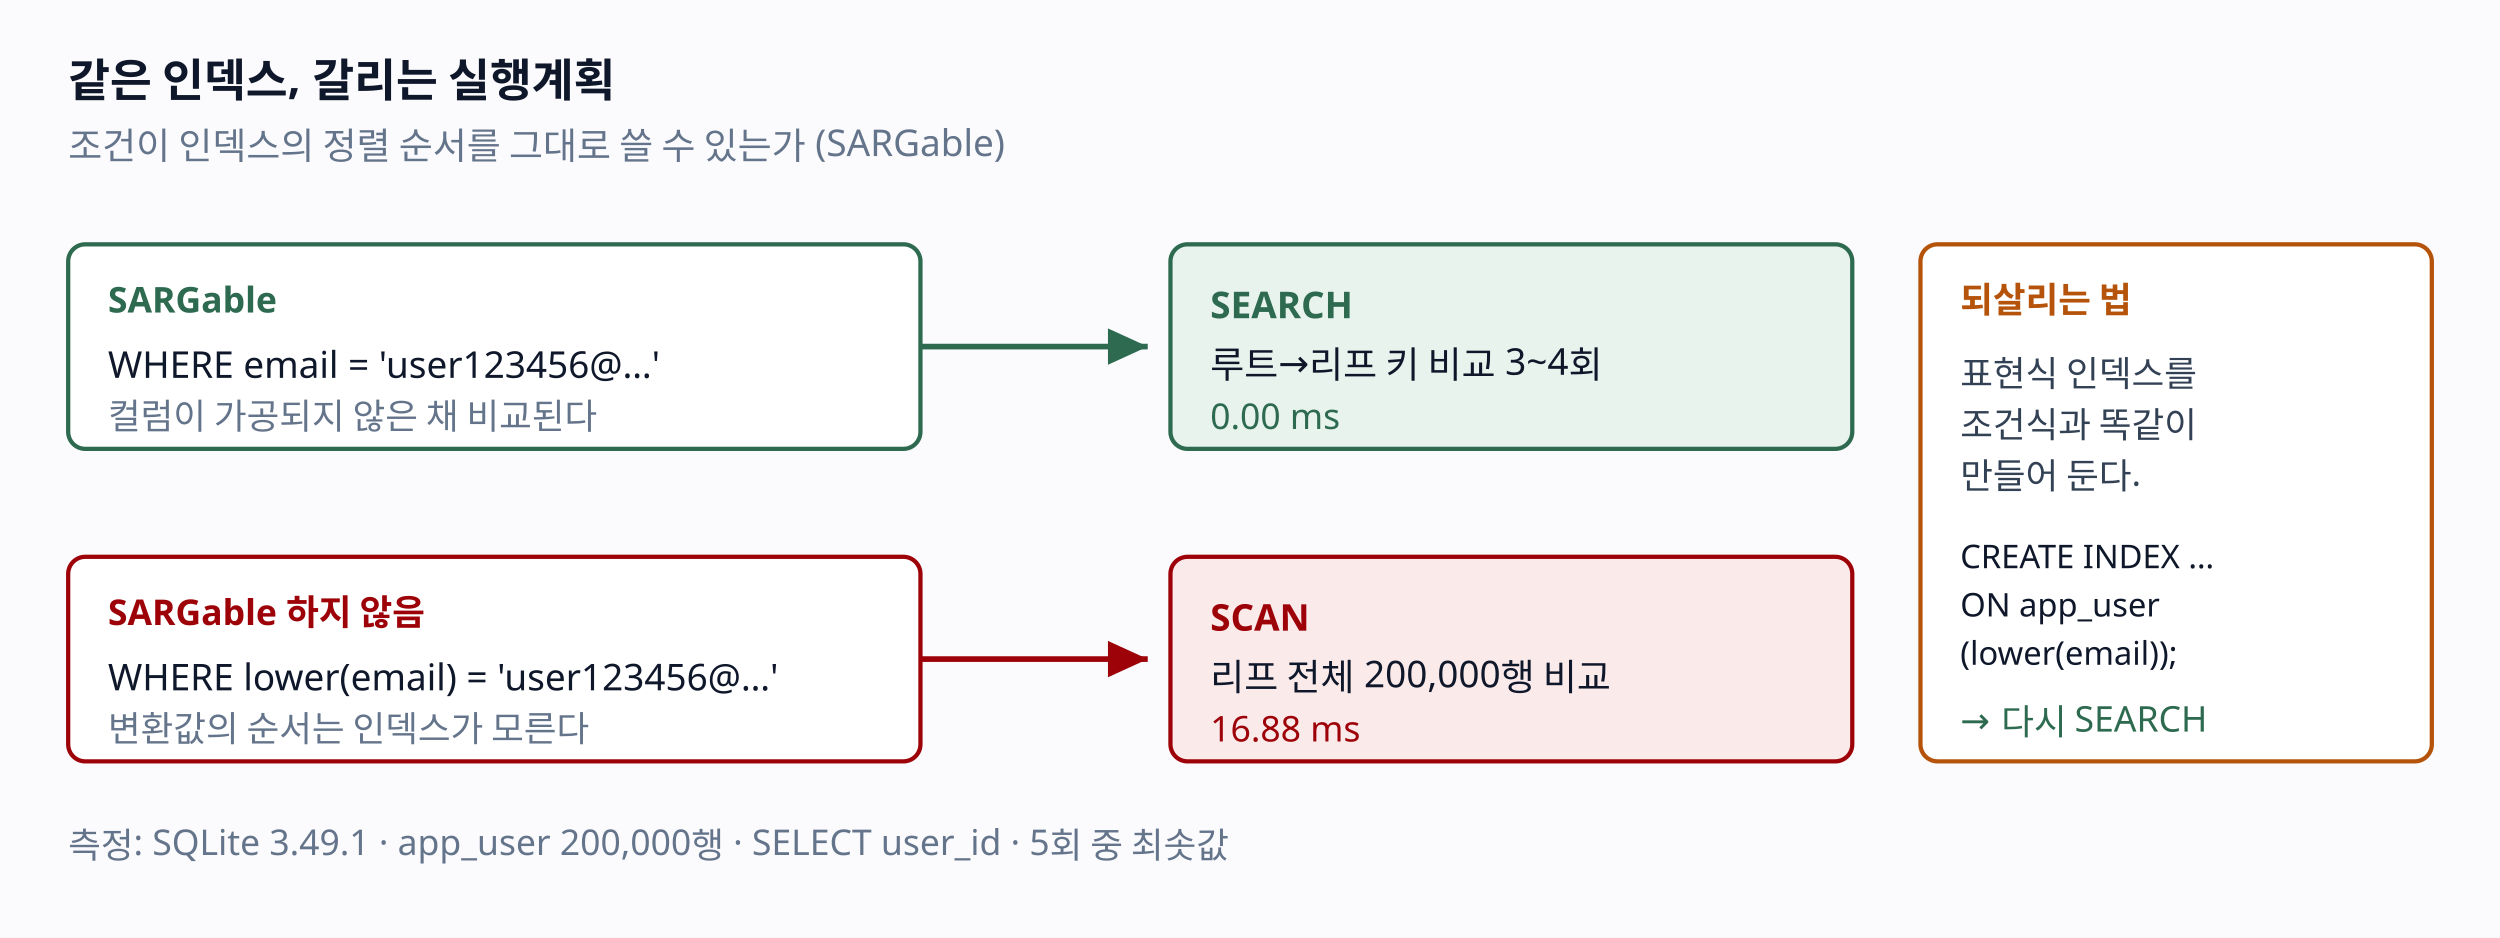
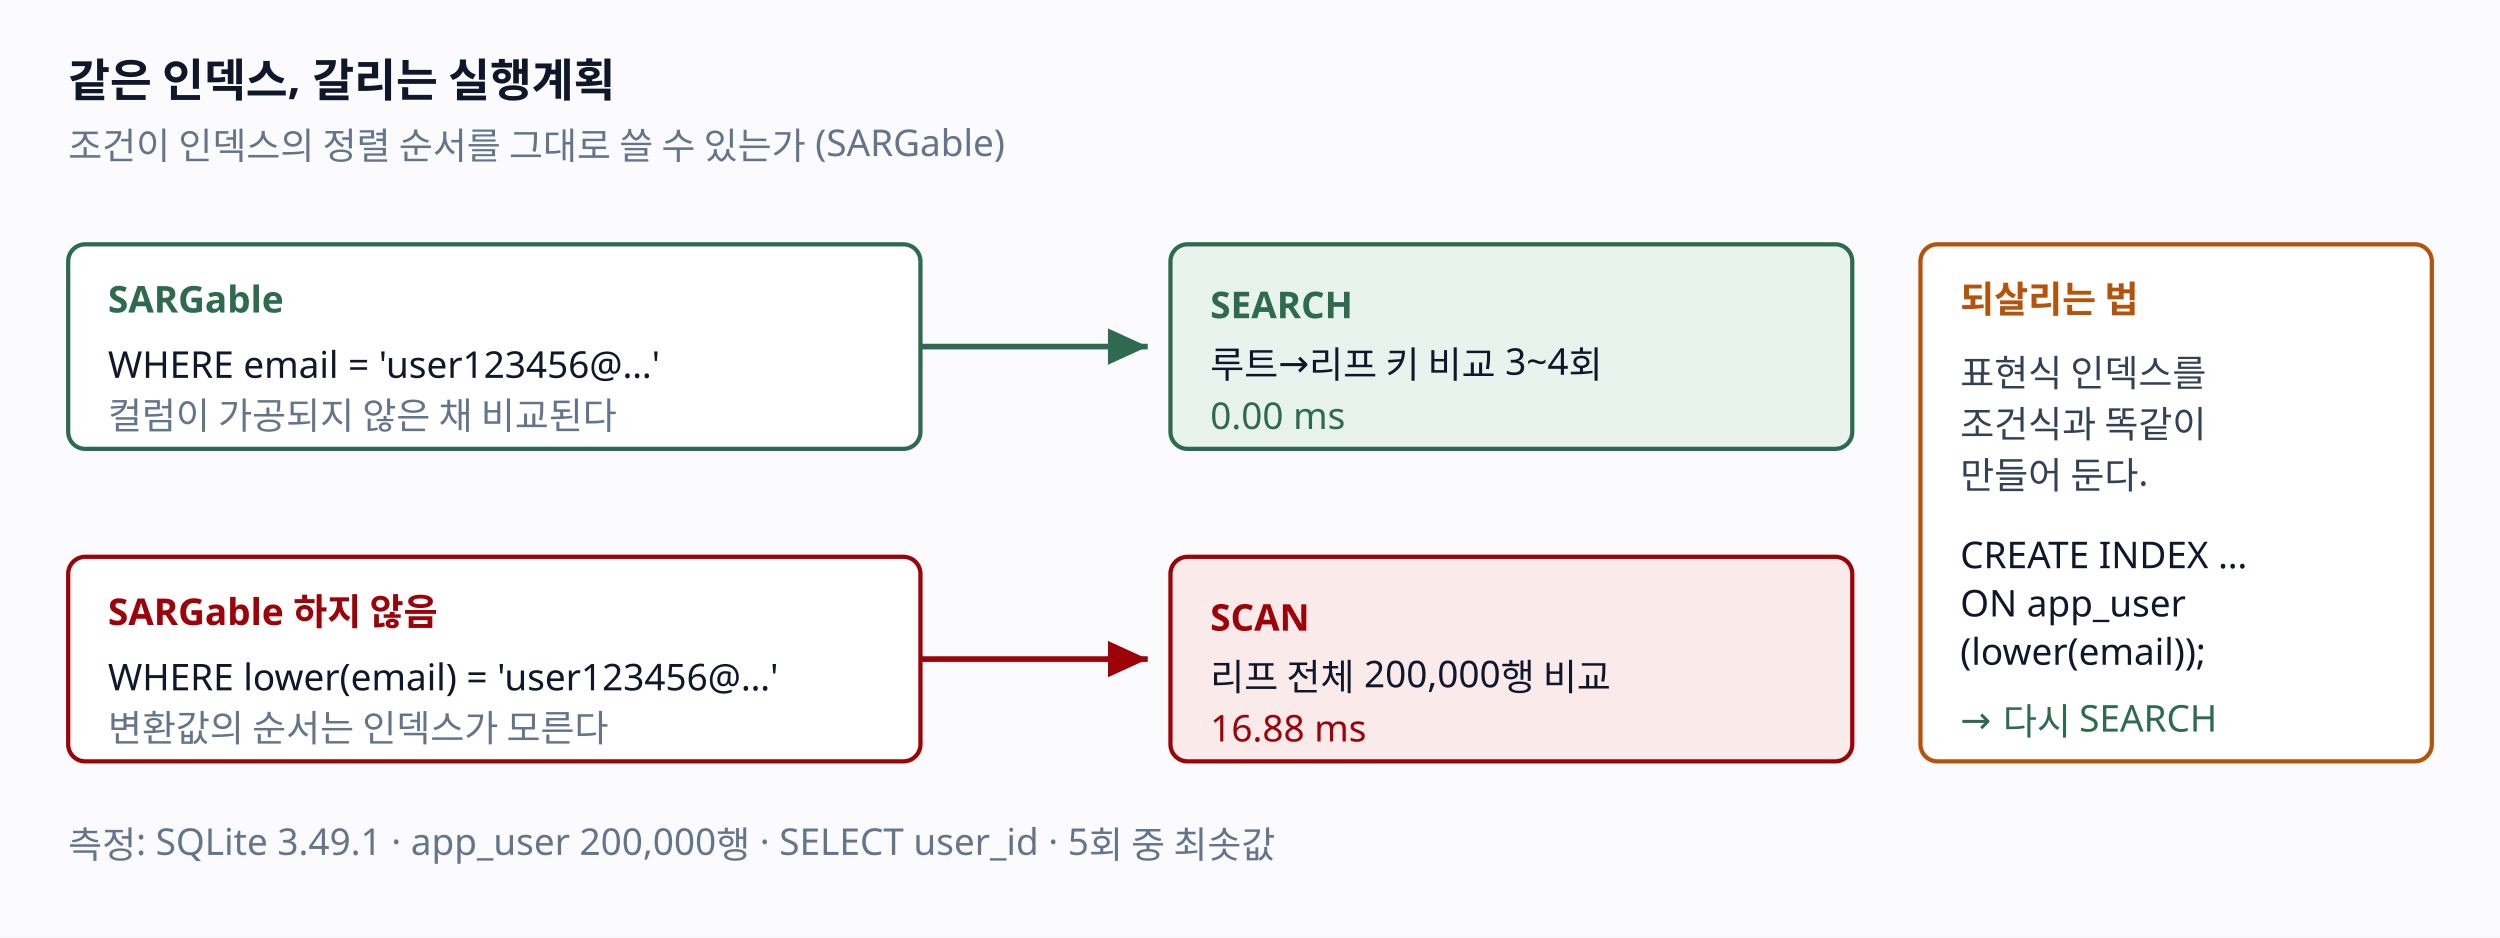
<svg xmlns="http://www.w3.org/2000/svg" viewBox="0 0 880 330" width="880" height="330" font-family="'Segoe UI', 'Malgun Gothic', sans-serif">
  <rect width="880" height="330" fill="#fbfbfd" />
  <text x="24" y="34" font-size="16" font-weight="600" fill="#0f172a">같은 인덱스, 갈리는 실행계획</text>
  <text x="24" y="56" font-size="13" fill="#64748b">조건이 인덱스의 정렬 순서를 그대로 쓸 수 있는가 (SARGable)</text>
  <defs>
    <marker id="a1" markerWidth="9" markerHeight="9" refX="7" refY="3.2" orient="auto">
      <path d="M0,0 L7,3.2 L0,6.4 z" fill="#2d6a4f" />
    </marker>
    <marker id="a2" markerWidth="9" markerHeight="9" refX="7" refY="3.2" orient="auto">
      <path d="M0,0 L7,3.2 L0,6.4 z" fill="#9d0208" />
    </marker>
  </defs>
  <rect x="24" y="86" width="300" height="72" rx="6" fill="#ffffff" stroke="#2d6a4f" stroke-width="1.5" />
-   <text x="38" y="110" font-size="12.5" font-weight="600" fill="#2d6a4f">SARGable</text>
+   <text x="38" y="110" font-size="13" font-weight="600" fill="#2d6a4f">SARGable</text>
  <text x="38" y="133" font-size="13" fill="#0f172a">WHERE email = 'user123456@…'</text>
-   <text x="38" y="151" font-size="12.5" fill="#64748b">컬럼이 가공되지 않은 채 비교된다</text>
+   <text x="38" y="151" font-size="13" fill="#64748b">컬럼이 가공되지 않은 채 비교된다</text>
  <path d="M324,122 L404,122" stroke="#2d6a4f" stroke-width="2" marker-end="url(#a1)" />
  <rect x="412" y="86" width="240" height="72" rx="6" fill="#e8f3ed" stroke="#2d6a4f" stroke-width="1.5" />
  <text x="426" y="112" font-size="13" font-weight="600" fill="#2d6a4f">SEARCH</text>
  <text x="426" y="133" font-size="13" fill="#0f172a">루트→리프 키 비교 3~4회</text>
-   <text x="426" y="151" font-size="12.5" fill="#2d6a4f">0.00 ms</text>
+   <text x="426" y="151" font-size="13" fill="#2d6a4f">0.00 ms</text>
  <rect x="24" y="196" width="300" height="72" rx="6" fill="#ffffff" stroke="#9d0208" stroke-width="1.5" />
-   <text x="38" y="220" font-size="12.5" font-weight="600" fill="#9d0208">SARGable 하지 않음</text>
+   <text x="38" y="220" font-size="13" font-weight="600" fill="#9d0208">SARGable 하지 않음</text>
  <text x="38" y="243" font-size="13" fill="#0f172a">WHERE lower(email) = 'user123456@…'</text>
-   <text x="38" y="261" font-size="12.5" fill="#64748b">변환값의 순서는 인덱스가 모른다</text>
+   <text x="38" y="261" font-size="13" fill="#64748b">변환값의 순서는 인덱스가 모른다</text>
  <path d="M324,232 L404,232" stroke="#9d0208" stroke-width="2" marker-end="url(#a2)" />
  <rect x="412" y="196" width="240" height="72" rx="6" fill="#fbeaea" stroke="#9d0208" stroke-width="1.5" />
  <text x="426" y="222" font-size="13" font-weight="600" fill="#9d0208">SCAN</text>
  <text x="426" y="243" font-size="13" fill="#0f172a">리프 전체 200,000행 비교</text>
-   <text x="426" y="261" font-size="12.5" fill="#9d0208">16.88 ms</text>
+   <text x="426" y="261" font-size="13" fill="#9d0208">16.88 ms</text>
  <rect x="676" y="86" width="180" height="182" rx="6" fill="#ffffff" stroke="#b45309" stroke-width="1.5" />
-   <text x="690" y="110" font-size="12.5" font-weight="600" fill="#b45309">되살리는 법</text>
-   <text x="690" y="136" font-size="12.5" fill="#334155">표현식 인덱스를</text>
-   <text x="690" y="154" font-size="12.5" fill="#334155">조건식과 똑같이</text>
-   <text x="690" y="172" font-size="12.5" fill="#334155">만들어 둔다.</text>
-   <text x="690" y="200" font-size="11.5" fill="#0f172a">CREATE INDEX …</text>
-   <text x="690" y="217" font-size="11.5" fill="#0f172a">ON app_user</text>
-   <text x="690" y="234" font-size="11.5" fill="#0f172a">(lower(email));</text>
-   <text x="690" y="258" font-size="12.5" fill="#2d6a4f">→ 다시 SEARCH</text>
-   <text x="24" y="302" font-size="12.5" fill="#64748b">측정: SQLite 3.49.1 · app_user 200,000행 · SELECT user_id · 5회 중 최솟값</text>
+   <text x="690" y="110" font-size="13" font-weight="600" fill="#b45309">되살리는 법</text>
+   <text x="690" y="136" font-size="13" fill="#334155">표현식 인덱스를</text>
+   <text x="690" y="154" font-size="13" fill="#334155">조건식과 똑같이</text>
+   <text x="690" y="172" font-size="13" fill="#334155">만들어 둔다.</text>
+   <text x="690" y="200" font-size="13" fill="#0f172a">CREATE INDEX …</text>
+   <text x="690" y="217" font-size="13" fill="#0f172a">ON app_user</text>
+   <text x="690" y="234" font-size="13" fill="#0f172a">(lower(email));</text>
+   <text x="690" y="258" font-size="13" fill="#2d6a4f">→ 다시 SEARCH</text>
+   <text x="24" y="302" font-size="13" fill="#64748b">측정: SQLite 3.49.1 · app_user 200,000행 · SELECT user_id · 5회 중 최솟값</text>
</svg>
